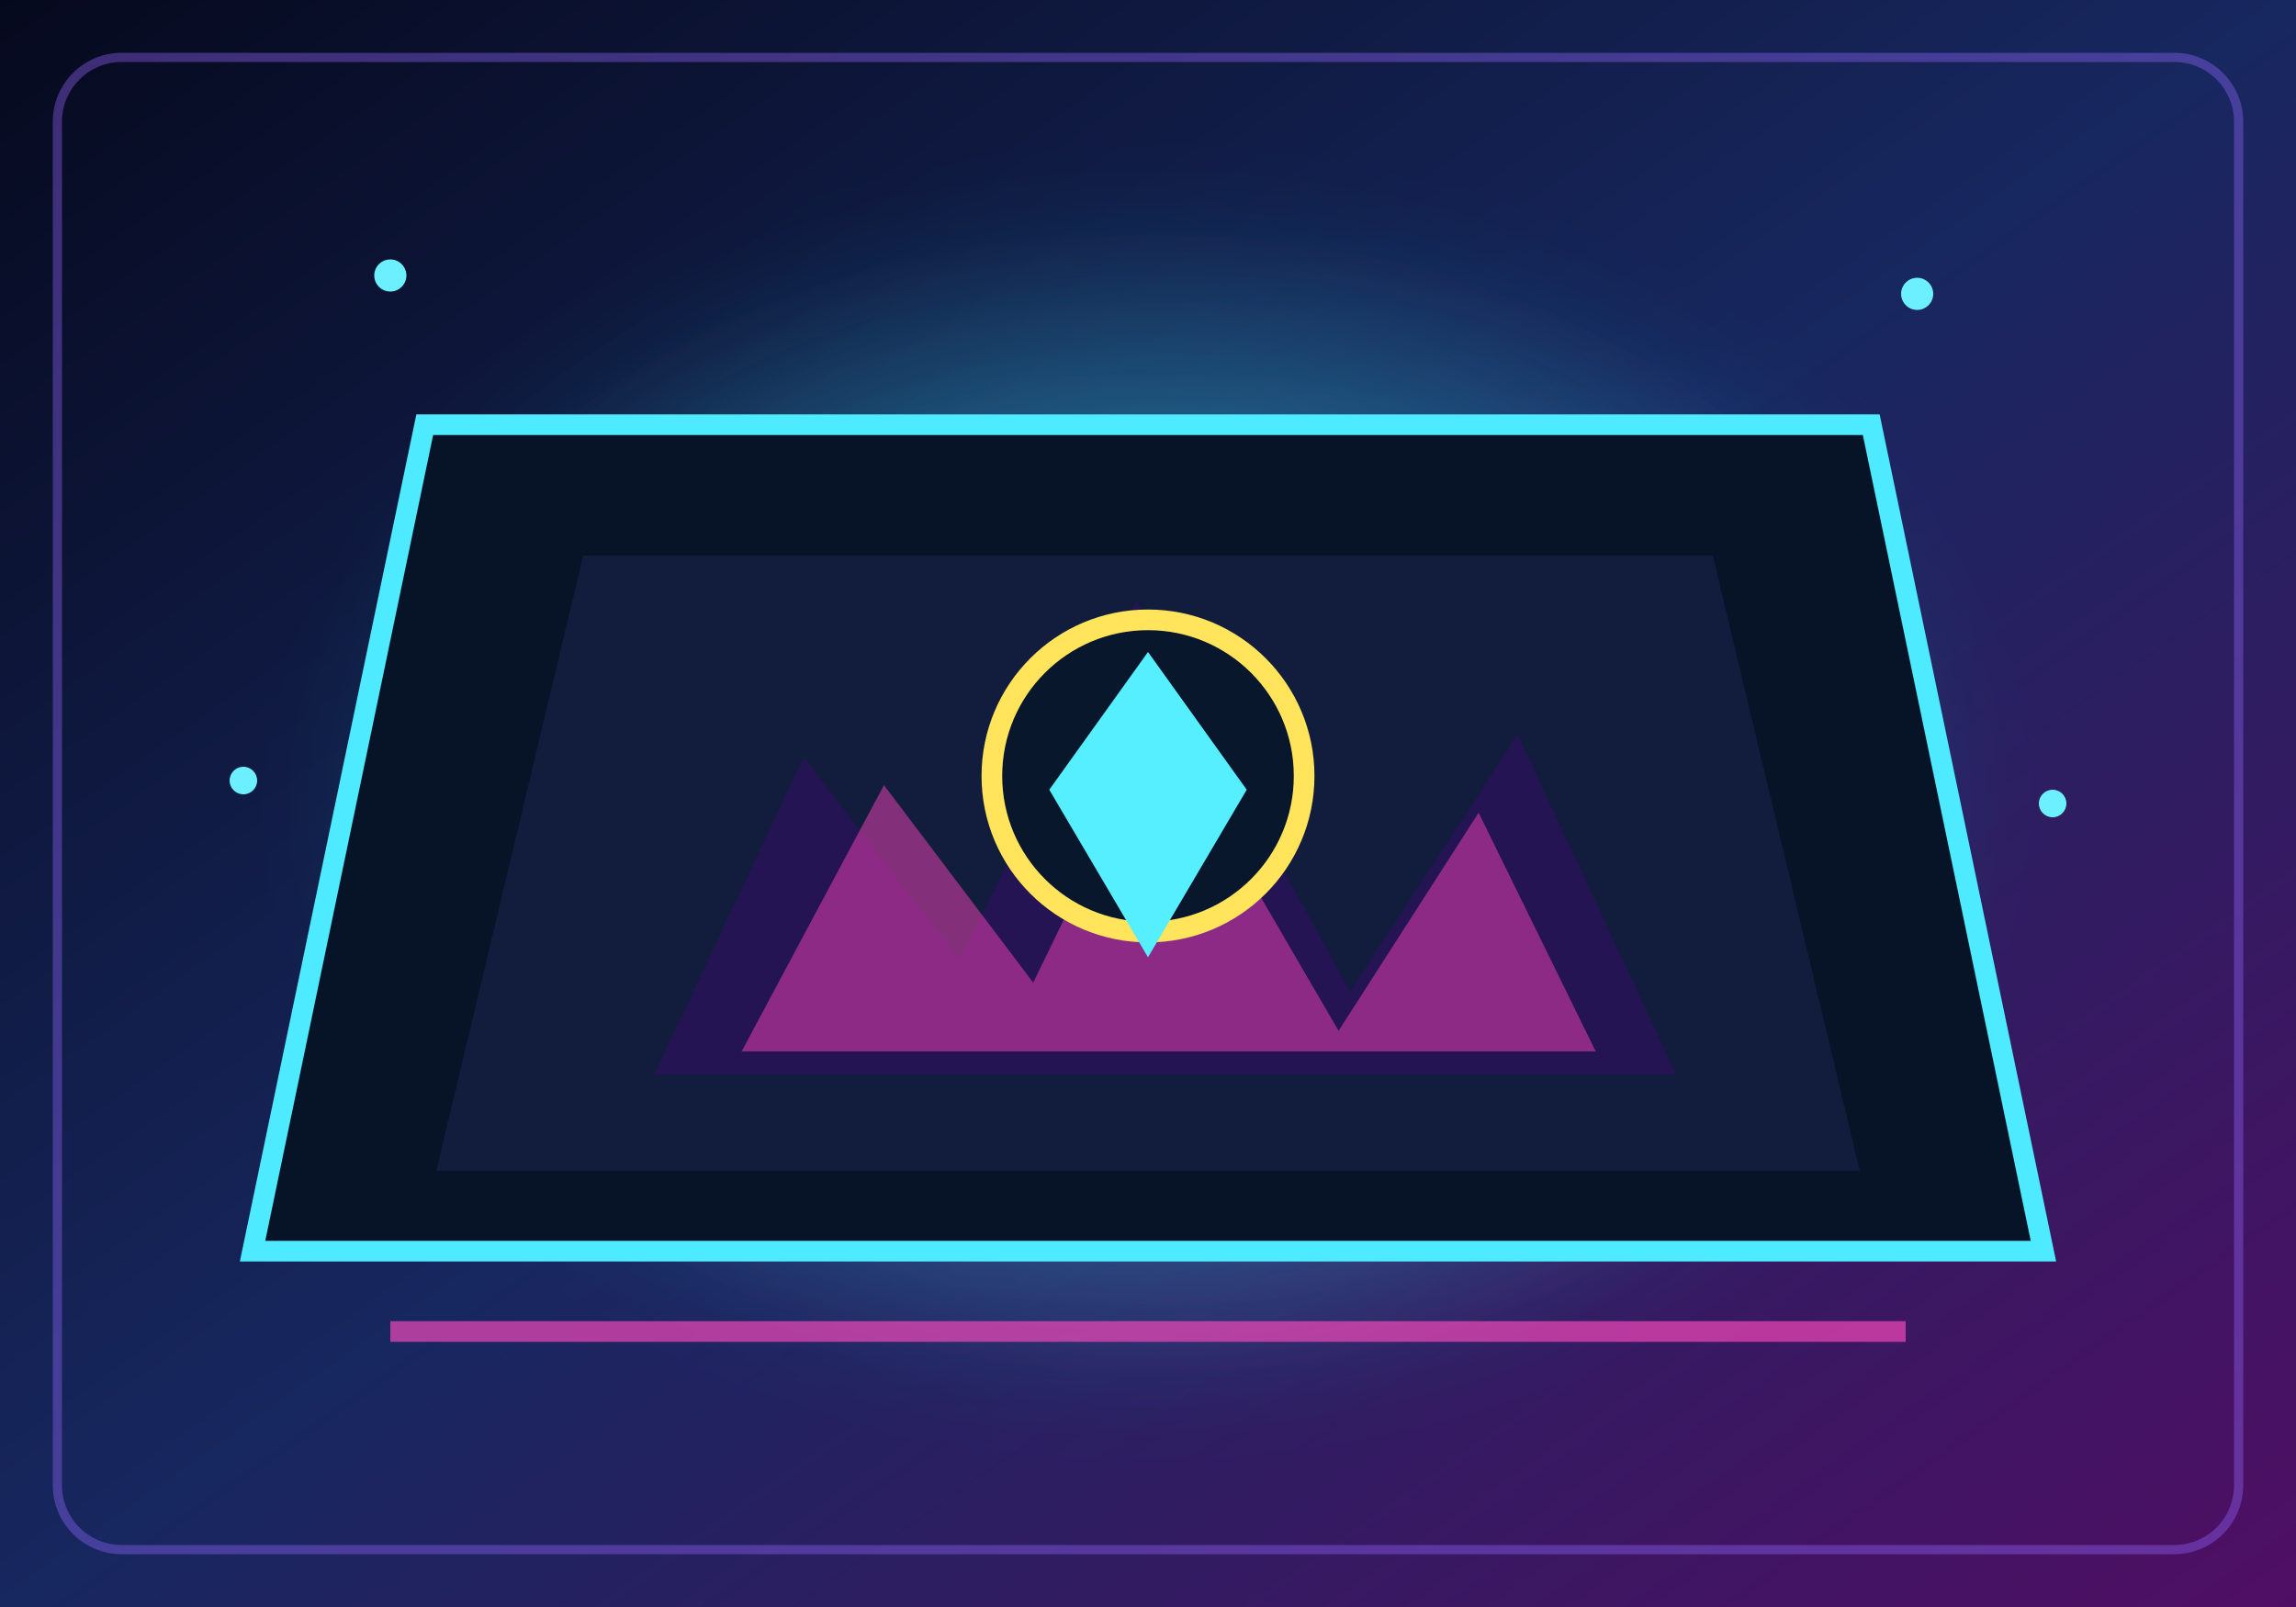
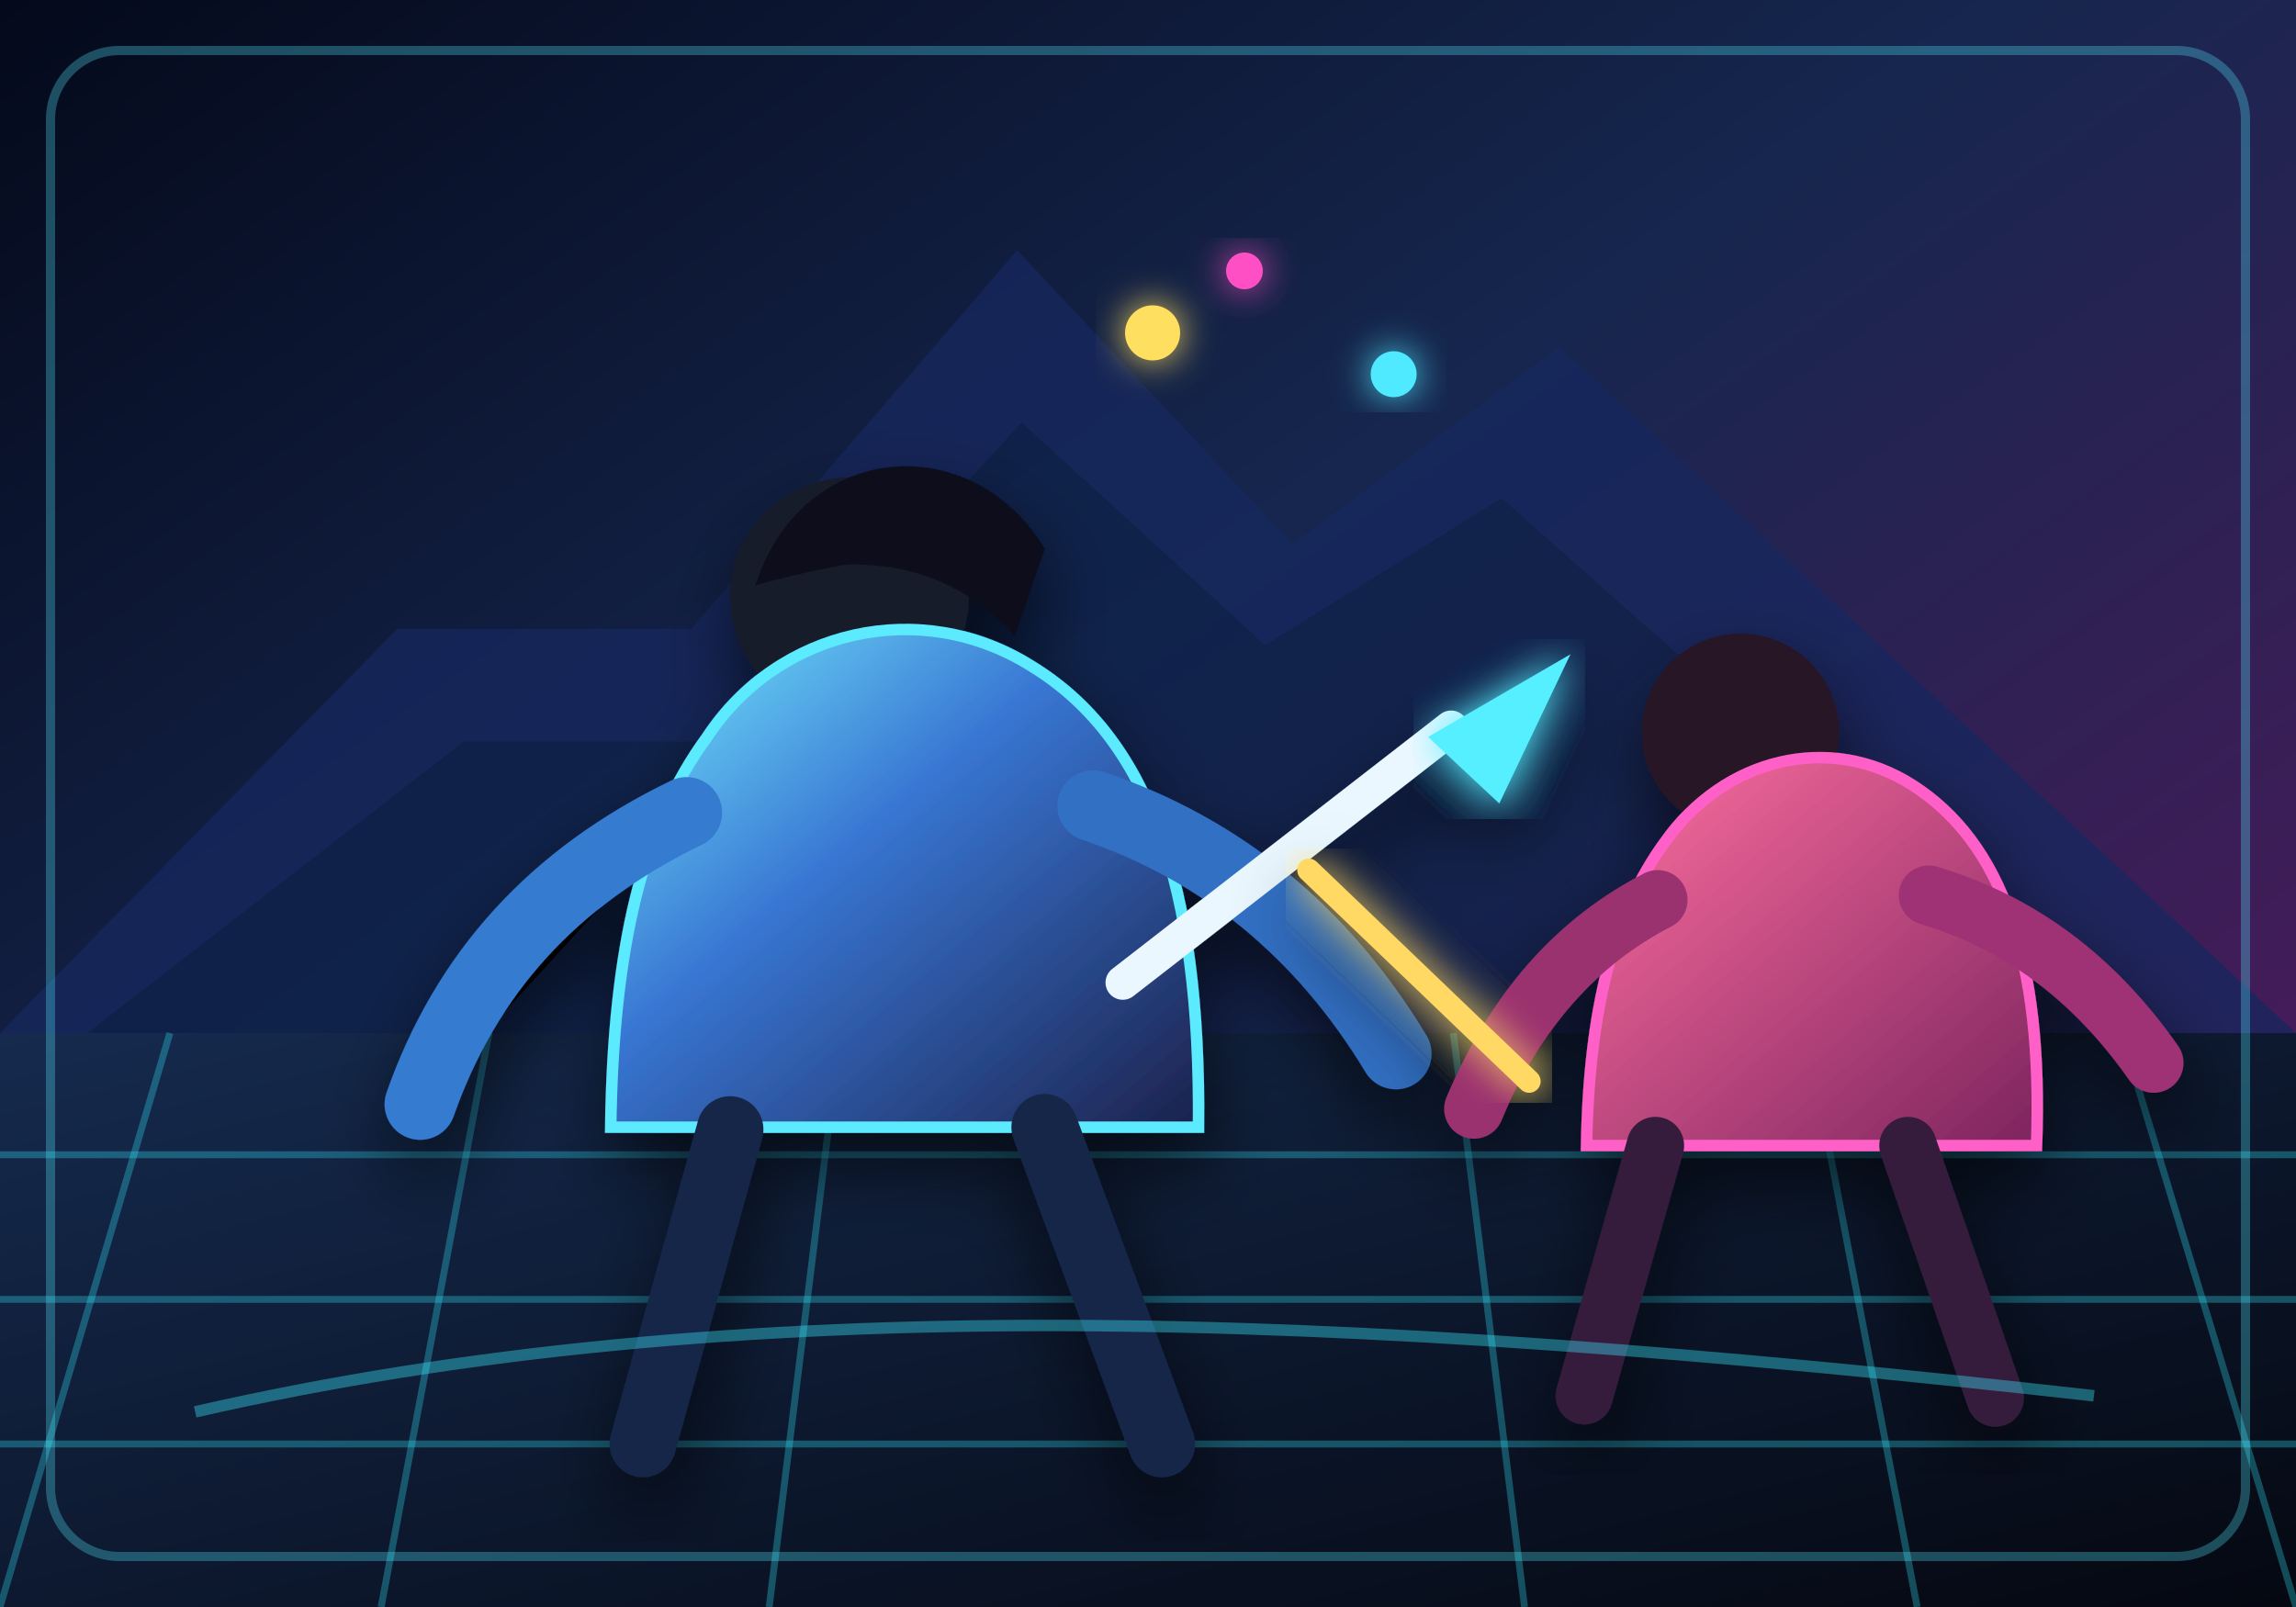
- <svg xmlns="http://www.w3.org/2000/svg" viewBox="0 0 1000 700">
+ <svg xmlns="http://www.w3.org/2000/svg" viewBox="0 0 1000 700" role="img">
  <defs>
-     <linearGradient id="b" x2="1" y2="1">
-       <stop stop-color="#06091d" />
-       <stop offset=".5" stop-color="#17275f" />
-       <stop offset="1" stop-color="#500e64" />
+     <linearGradient id="bg" x2="1" y2="1">
+       <stop stop-color="#04091a" />
+       <stop offset=".44" stop-color="#16264e" />
+       <stop offset="1" stop-color="#5a175e" />
    </linearGradient>
-     <radialGradient id="c">
-       <stop stop-color="#3ceaff" stop-opacity=".75" />
-       <stop offset="1" stop-color="#3ceaff" stop-opacity="0" />
-     </radialGradient>
-     <filter id="gl">
-       <feGaussianBlur stdDeviation="20" />
+     <linearGradient id="floor" y2="1">
+       <stop stop-color="#152a4e" />
+       <stop offset="1" stop-color="#050811" />
+     </linearGradient>
+     <linearGradient id="armor" x2="1" y2="1">
+       <stop stop-color="#77efff" />
+       <stop offset=".42" stop-color="#3876d3" />
+       <stop offset="1" stop-color="#1c214c" />
+     </linearGradient>
+     <linearGradient id="enemy" x2="1" y2="1">
+       <stop stop-color="#ff6fa0" />
+       <stop offset="1" stop-color="#7d245f" />
+     </linearGradient>
+     <filter id="g">
+       <feGaussianBlur stdDeviation="8" result="b" />
+       <feMerge>
+         <feMergeNode in="b" />
+         <feMergeNode in="SourceGraphic" />
+       </feMerge>
+     </filter>
+     <filter id="s">
+       <feDropShadow dy="16" stdDeviation="16" flood-opacity=".6" />
    </filter>
  </defs>
-   <rect width="1000" height="700" fill="url(#b)" />
-   <ellipse cx="500" cy="350" rx="360" ry="260" fill="url(#c)" filter="url(#gl)" />
-   <path d="M110 545 185 185h630l75 360z" fill="#071326" stroke="#4eeaff" stroke-width="9" />
-   <path d="M190 510h620L746 242H254z" fill="#121c3c" />
-   <path d="M285 468 350 330l68 88 77-156 93 170 73-112 69 148z" fill="#241454" />
-   <path d="M323 458 385 342l65 86 55-113 78 134 61-95 51 104z" fill="#ff43bd" opacity=".48" />
-   <circle cx="500" cy="338" r="68" fill="#09172c" stroke="#ffe45c" stroke-width="9" />
-   <path d="m457 344 43-60 43 60-43 73z" fill="#55efff" />
-   <path d="M170 580h660" stroke="#ff49bf" stroke-width="9" opacity=".65" />
-   <g fill="#6cefff">
-     <circle cx="170" cy="120" r="7" />
-     <circle cx="835" cy="128" r="7" />
-     <circle cx="106" cy="340" r="6" />
-     <circle cx="894" cy="350" r="6" />
+   <rect width="1000" height="700" fill="url(#bg)" />
+   <path d="M0 450h1000v250H0z" fill="url(#floor)" />
+   <g opacity=".75">
+     <path d="M0 450 173 274h128l142-165 120 128 116-86 321 299z" fill="#16275e" />
+     <path d="M38 450 202 323h115l128-139 106 97 103-64 263 233z" fill="#0e2149" />
  </g>
-   <rect x="25" y="25" width="950" height="650" rx="28" fill="none" stroke="#9367ff" stroke-opacity=".38" stroke-width="4" />
+   <g stroke="#35eaff" stroke-opacity=".3" stroke-width="3">
+     <path d="M0 503h1000M0 566h1000M0 629h1000" />
+     <path d="M74 450 0 700M213 450 166 700M366 450 335 700M633 450l31 250M787 450l48 250M924 450l76 250" />
+   </g>
+   <g transform="translate(210 178)" filter="url(#s)">
+     <circle cx="160" cy="82" r="52" fill="#171b2a" />
+     <path d="M119 77c20-63 94-69 126-16l-13 38c-20-22-45-32-74-31-16 3-29 6-39 9z" fill="#07101d" />
+     <path d="M98 143c31-47 93-61 141-31 51 31 74 95 73 201H56c1-78 14-132 42-170z" fill="url(#armor)" stroke="#5beaff" stroke-width="5" />
+     <path d="M89 176c-58 28-96 70-116 127" stroke="#357bd1" stroke-width="31" stroke-linecap="round" />
+     <path d="M266 173c56 19 100 55 132 108" stroke="#326fc4" stroke-width="31" stroke-linecap="round" />
+     <path d="M146 137h53" stroke="#68efff" stroke-width="7" filter="url(#g)" />
+     <path d="M279 250 422 139" stroke="#eaf7ff" stroke-width="15" stroke-linecap="round" />
+     <path d="m412 143 62-36-31 65z" fill="#55efff" filter="url(#g)" />
+     <path d="M108 314 70 451M245 313l51 138" stroke="#162848" stroke-width="29" stroke-linecap="round" />
+   </g>
+   <g transform="translate(670 255)" filter="url(#s)">
+     <circle cx="88" cy="64" r="43" fill="#251525" />
+     <path d="M55 112c26-37 72-48 108-25 39 25 57 76 54 157H21c1-59 12-102 34-132z" fill="url(#enemy)" stroke="#ff61c7" stroke-width="5" />
+     <path d="M52 137c-35 18-62 48-80 91" stroke="#9b316f" stroke-width="26" stroke-linecap="round" />
+     <path d="M170 135c40 12 72 36 98 73" stroke="#9f3274" stroke-width="26" stroke-linecap="round" />
+     <path d="M51 244 20 353M161 244l38 110" stroke="#351c3c" stroke-width="25" stroke-linecap="round" />
+     <path d="M-4 216-100 124" stroke="#ffd963" stroke-width="10" stroke-linecap="round" filter="url(#g)" />
+   </g>
+   <g filter="url(#g)">
+     <circle cx="502" cy="145" r="12" fill="#ffdf5e" />
+     <circle cx="542" cy="118" r="8" fill="#ff4fc5" />
+     <circle cx="607" cy="163" r="10" fill="#4feaff" />
+   </g>
+   <path d="M85 615c236-54 497-44 827-7" fill="none" stroke="#3ceaff" stroke-opacity=".38" stroke-width="5" />
+   <rect x="22" y="22" width="956" height="656" rx="30" fill="none" stroke="#54eaff" stroke-opacity=".3" stroke-width="4" />
</svg>
